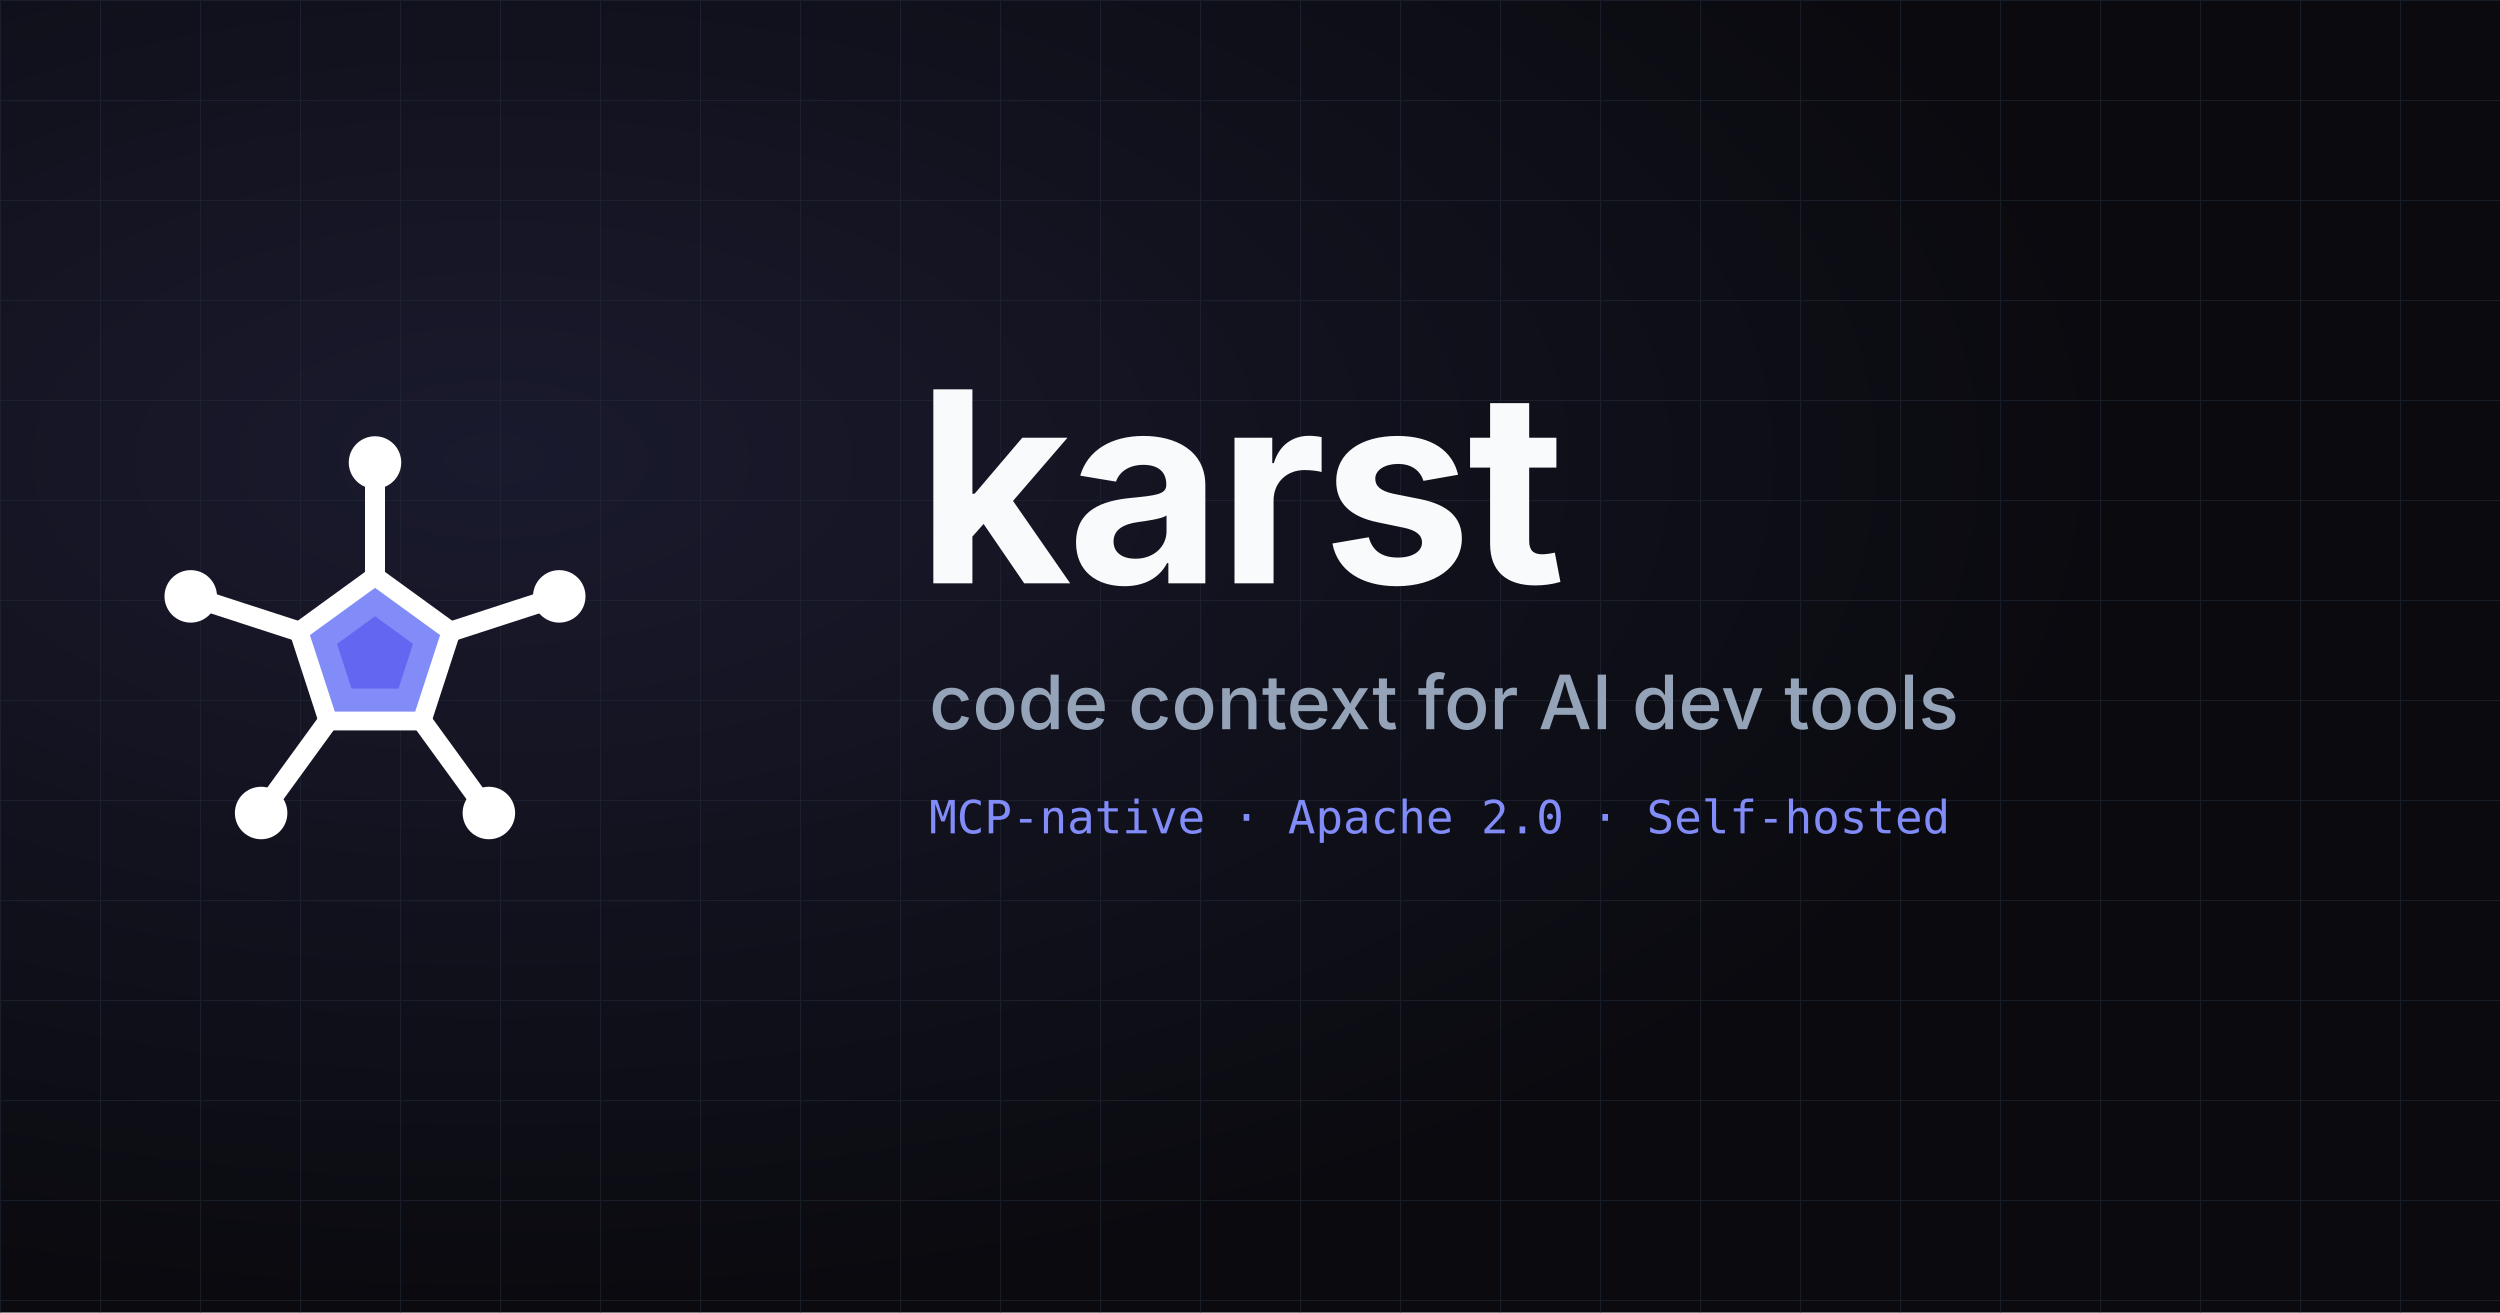
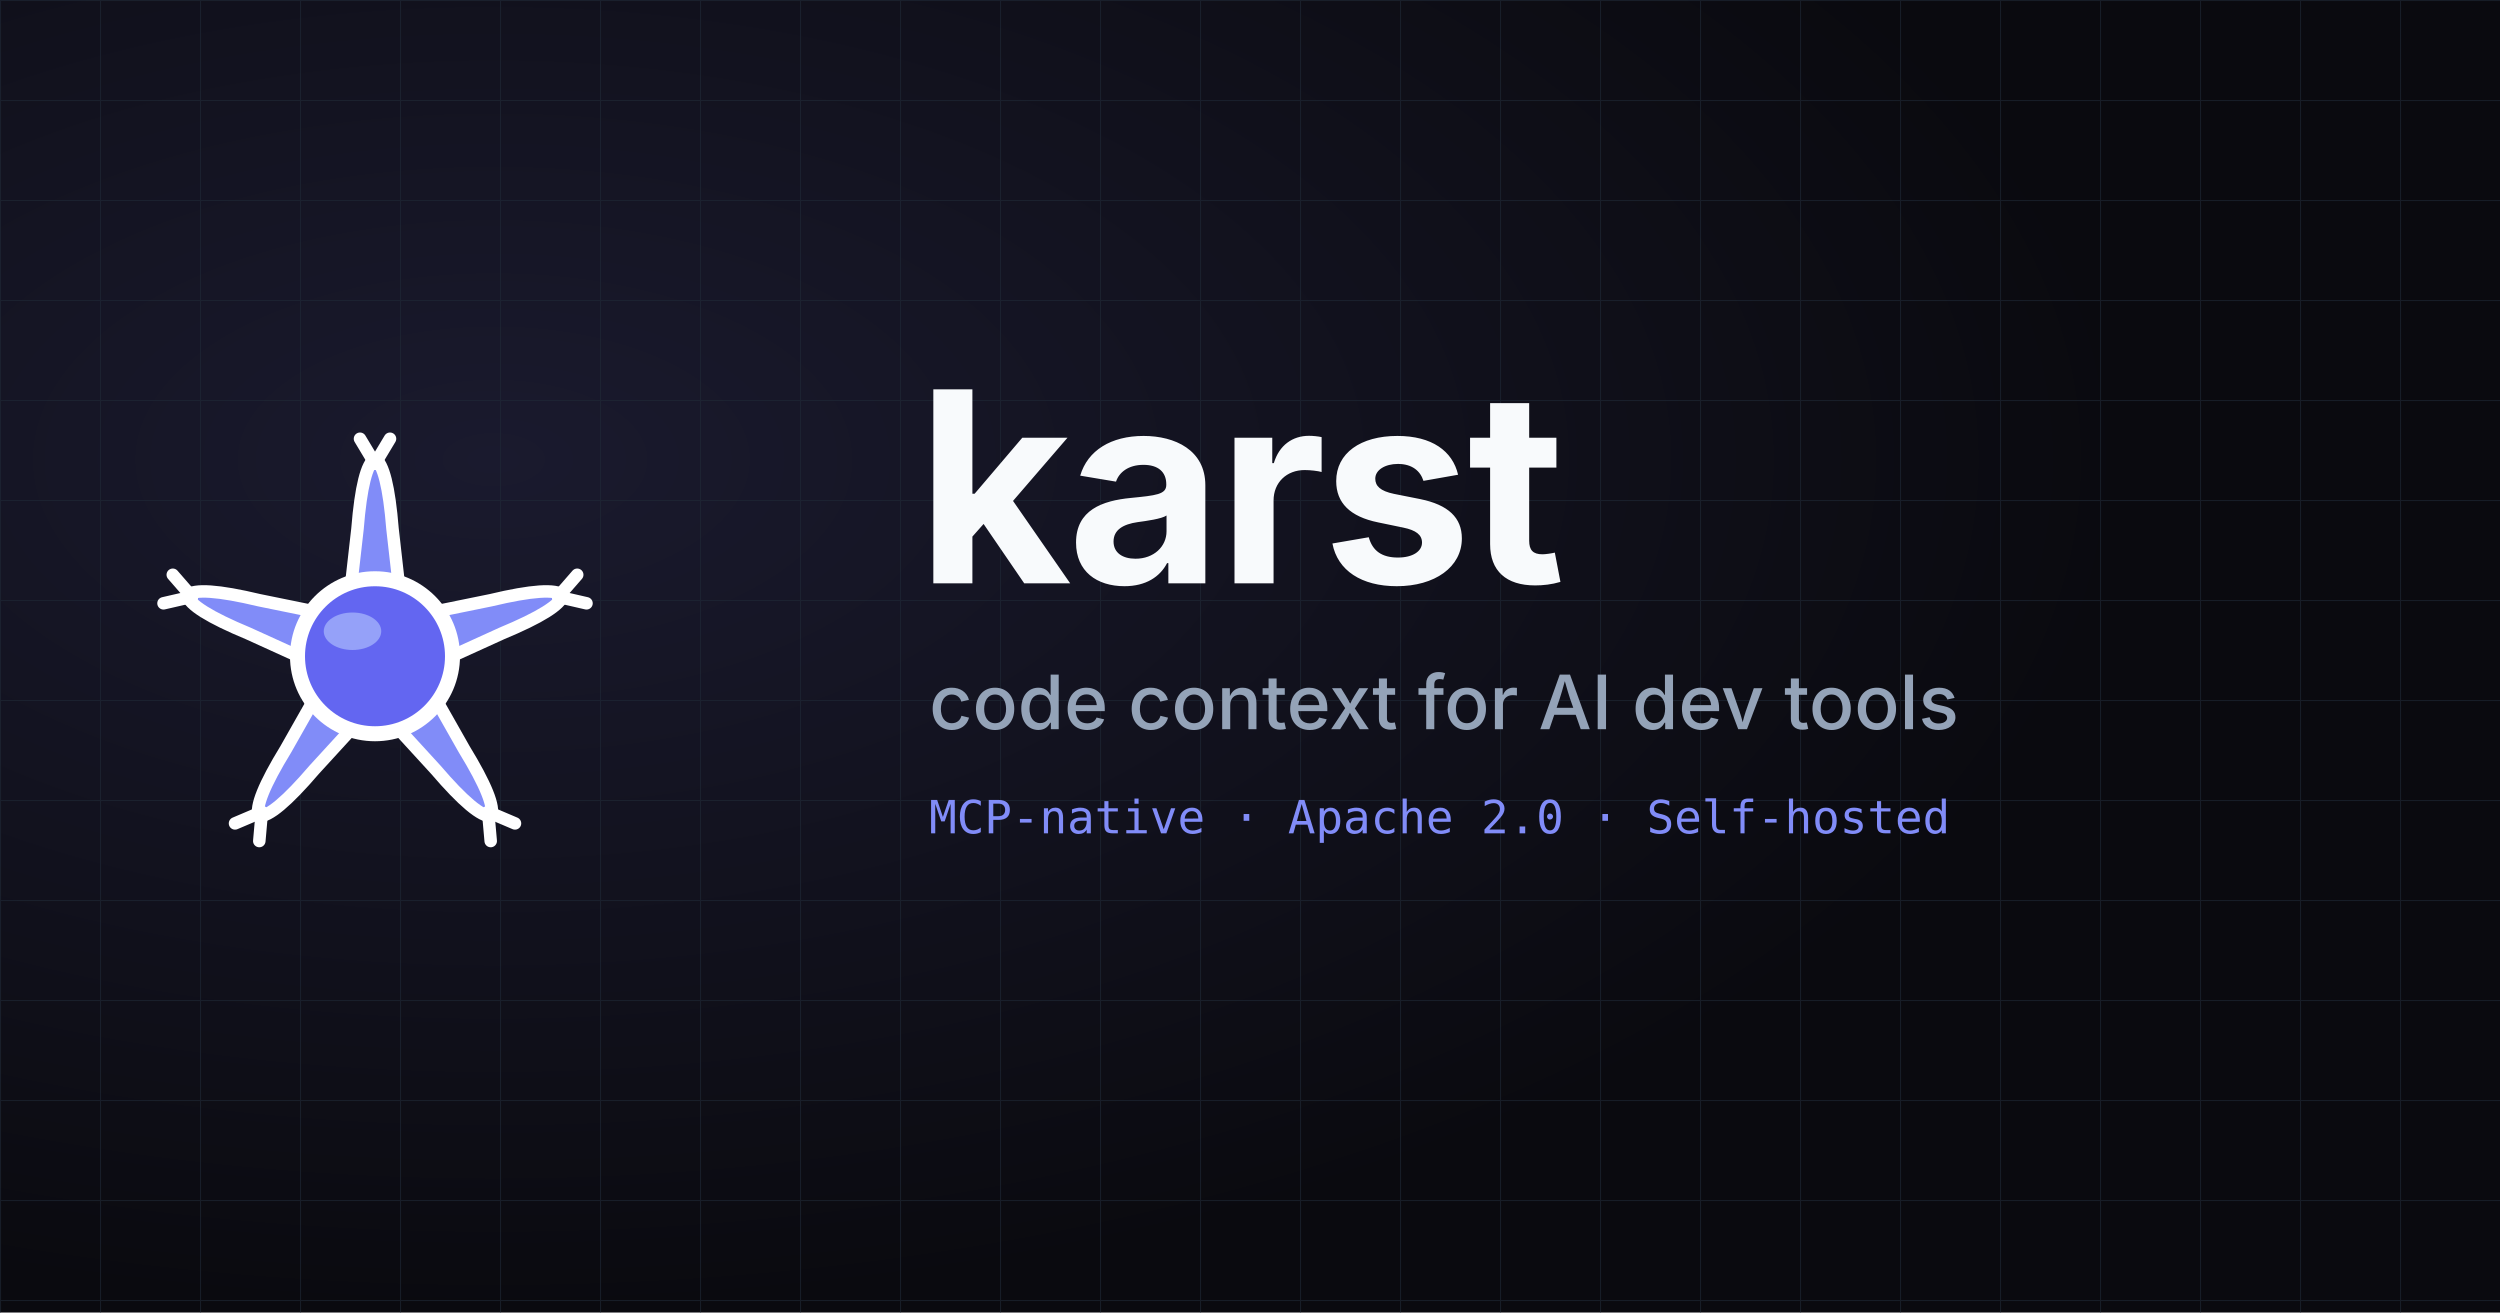
<svg xmlns="http://www.w3.org/2000/svg" viewBox="0 0 1200 630" width="1200" height="630">
  <defs>
    <radialGradient id="bgGlow" cx="20%" cy="35%" r="65%">
      <stop offset="0%" stop-color="#1a1a2e" stop-opacity="1" />
      <stop offset="100%" stop-color="#0a0a0f" stop-opacity="1" />
    </radialGradient>
    <pattern id="grid" width="48" height="48" patternUnits="userSpaceOnUse">
      <path d="M 48 0 L 0 0 0 48" fill="none" stroke="#1f2937" stroke-width="1" opacity="0.6" />
    </pattern>
  </defs>
  <rect width="1200" height="630" fill="url(#bgGlow)" />
  <rect width="1200" height="630" fill="url(#grid)" />
  <g transform="translate(60, 195) scale(6)">
-     <line x1="20" y1="13.6" x2="20" y2="4.5" stroke="#ffffff" stroke-width="1.6" stroke-linecap="round" />
-     <line x1="26.09" y1="18.02" x2="34.74" y2="15.21" stroke="#ffffff" stroke-width="1.6" stroke-linecap="round" />
-     <line x1="23.76" y1="25.18" x2="29.11" y2="32.54" stroke="#ffffff" stroke-width="1.6" stroke-linecap="round" />
-     <line x1="16.24" y1="25.18" x2="10.89" y2="32.54" stroke="#ffffff" stroke-width="1.6" stroke-linecap="round" />
-     <line x1="13.91" y1="18.02" x2="5.26" y2="15.21" stroke="#ffffff" stroke-width="1.6" stroke-linecap="round" />
-     <circle cx="20" cy="4.5" r="2.1" fill="#ffffff" />
-     <circle cx="34.74" cy="15.21" r="2.1" fill="#ffffff" />
-     <circle cx="29.11" cy="32.54" r="2.1" fill="#ffffff" />
-     <circle cx="10.89" cy="32.54" r="2.1" fill="#ffffff" />
-     <circle cx="5.26" cy="15.21" r="2.1" fill="#ffffff" />
-     <polygon points="20,13.6 26.09,18.02 23.76,25.18 16.24,25.18 13.91,18.02" fill="#818cf8" stroke="#ffffff" stroke-width="1.5" stroke-linejoin="round" />
-     <polygon points="20,16.8 23.04,19.01 21.88,22.59 18.12,22.59 16.96,19.01" fill="#6366f1" />
+     <g transform="rotate(0 20 20)">
+       <path d="M17.5,19.5 L18.6,9.8 Q19,4.8 20,4.2 Q21,4.8 21.4,9.8 L22.5,19.5 Z" fill="#818cf8" stroke="#ffffff" stroke-width="1" stroke-linejoin="round" />
+       <line x1="20" y1="4.6" x2="18.8" y2="2.6" stroke="#ffffff" stroke-width="1" stroke-linecap="round" />
+       <line x1="20" y1="4.6" x2="21.2" y2="2.6" stroke="#ffffff" stroke-width="1" stroke-linecap="round" />
+     </g>
+     <g transform="rotate(72 20 20)">
+       <path d="M17.5,19.5 L18.6,9.8 Q19,4.8 20,4.2 Q21,4.8 21.4,9.8 L22.5,19.5 Z" fill="#818cf8" stroke="#ffffff" stroke-width="1" stroke-linejoin="round" />
+       <line x1="20" y1="4.6" x2="18.8" y2="2.6" stroke="#ffffff" stroke-width="1" stroke-linecap="round" />
+       <line x1="20" y1="4.6" x2="21.2" y2="2.6" stroke="#ffffff" stroke-width="1" stroke-linecap="round" />
+     </g>
+     <g transform="rotate(144 20 20)">
+       <path d="M17.5,19.5 L18.6,9.8 Q19,4.8 20,4.2 Q21,4.8 21.4,9.8 L22.5,19.5 Z" fill="#818cf8" stroke="#ffffff" stroke-width="1" stroke-linejoin="round" />
+       <line x1="20" y1="4.6" x2="18.8" y2="2.6" stroke="#ffffff" stroke-width="1" stroke-linecap="round" />
+       <line x1="20" y1="4.6" x2="21.2" y2="2.6" stroke="#ffffff" stroke-width="1" stroke-linecap="round" />
+     </g>
+     <g transform="rotate(216 20 20)">
+       <path d="M17.5,19.5 L18.6,9.8 Q19,4.8 20,4.2 Q21,4.8 21.4,9.8 L22.5,19.5 Z" fill="#818cf8" stroke="#ffffff" stroke-width="1" stroke-linejoin="round" />
+       <line x1="20" y1="4.6" x2="18.8" y2="2.6" stroke="#ffffff" stroke-width="1" stroke-linecap="round" />
+       <line x1="20" y1="4.6" x2="21.2" y2="2.6" stroke="#ffffff" stroke-width="1" stroke-linecap="round" />
+     </g>
+     <g transform="rotate(288 20 20)">
+       <path d="M17.5,19.5 L18.6,9.8 Q19,4.8 20,4.2 Q21,4.8 21.4,9.8 L22.5,19.5 Z" fill="#818cf8" stroke="#ffffff" stroke-width="1" stroke-linejoin="round" />
+       <line x1="20" y1="4.6" x2="18.8" y2="2.6" stroke="#ffffff" stroke-width="1" stroke-linecap="round" />
+       <line x1="20" y1="4.6" x2="21.2" y2="2.6" stroke="#ffffff" stroke-width="1" stroke-linecap="round" />
+     </g>
+     <circle cx="20" cy="20" r="6.2" fill="#6366f1" stroke="#ffffff" stroke-width="1.2" />
+     <ellipse cx="18.2" cy="18" rx="2.3" ry="1.5" fill="#a5b4fc" opacity="0.75" />
  </g>
  <g transform="translate(440, 0)" font-family="Inter, system-ui, sans-serif" fill="#f8fafc">
    <text x="0" y="280" font-size="128" font-weight="700" letter-spacing="-2">karst</text>
    <text x="6" y="350" font-size="36" font-weight="500" fill="#94a3b8">code context for AI dev tools</text>
    <g transform="translate(6, 400)" font-family="JetBrains Mono, ui-monospace, monospace" font-size="22" fill="#818cf8">
      <text x="0" y="0">MCP-native · Apache 2.0 · Self-hosted</text>
    </g>
  </g>
</svg>
